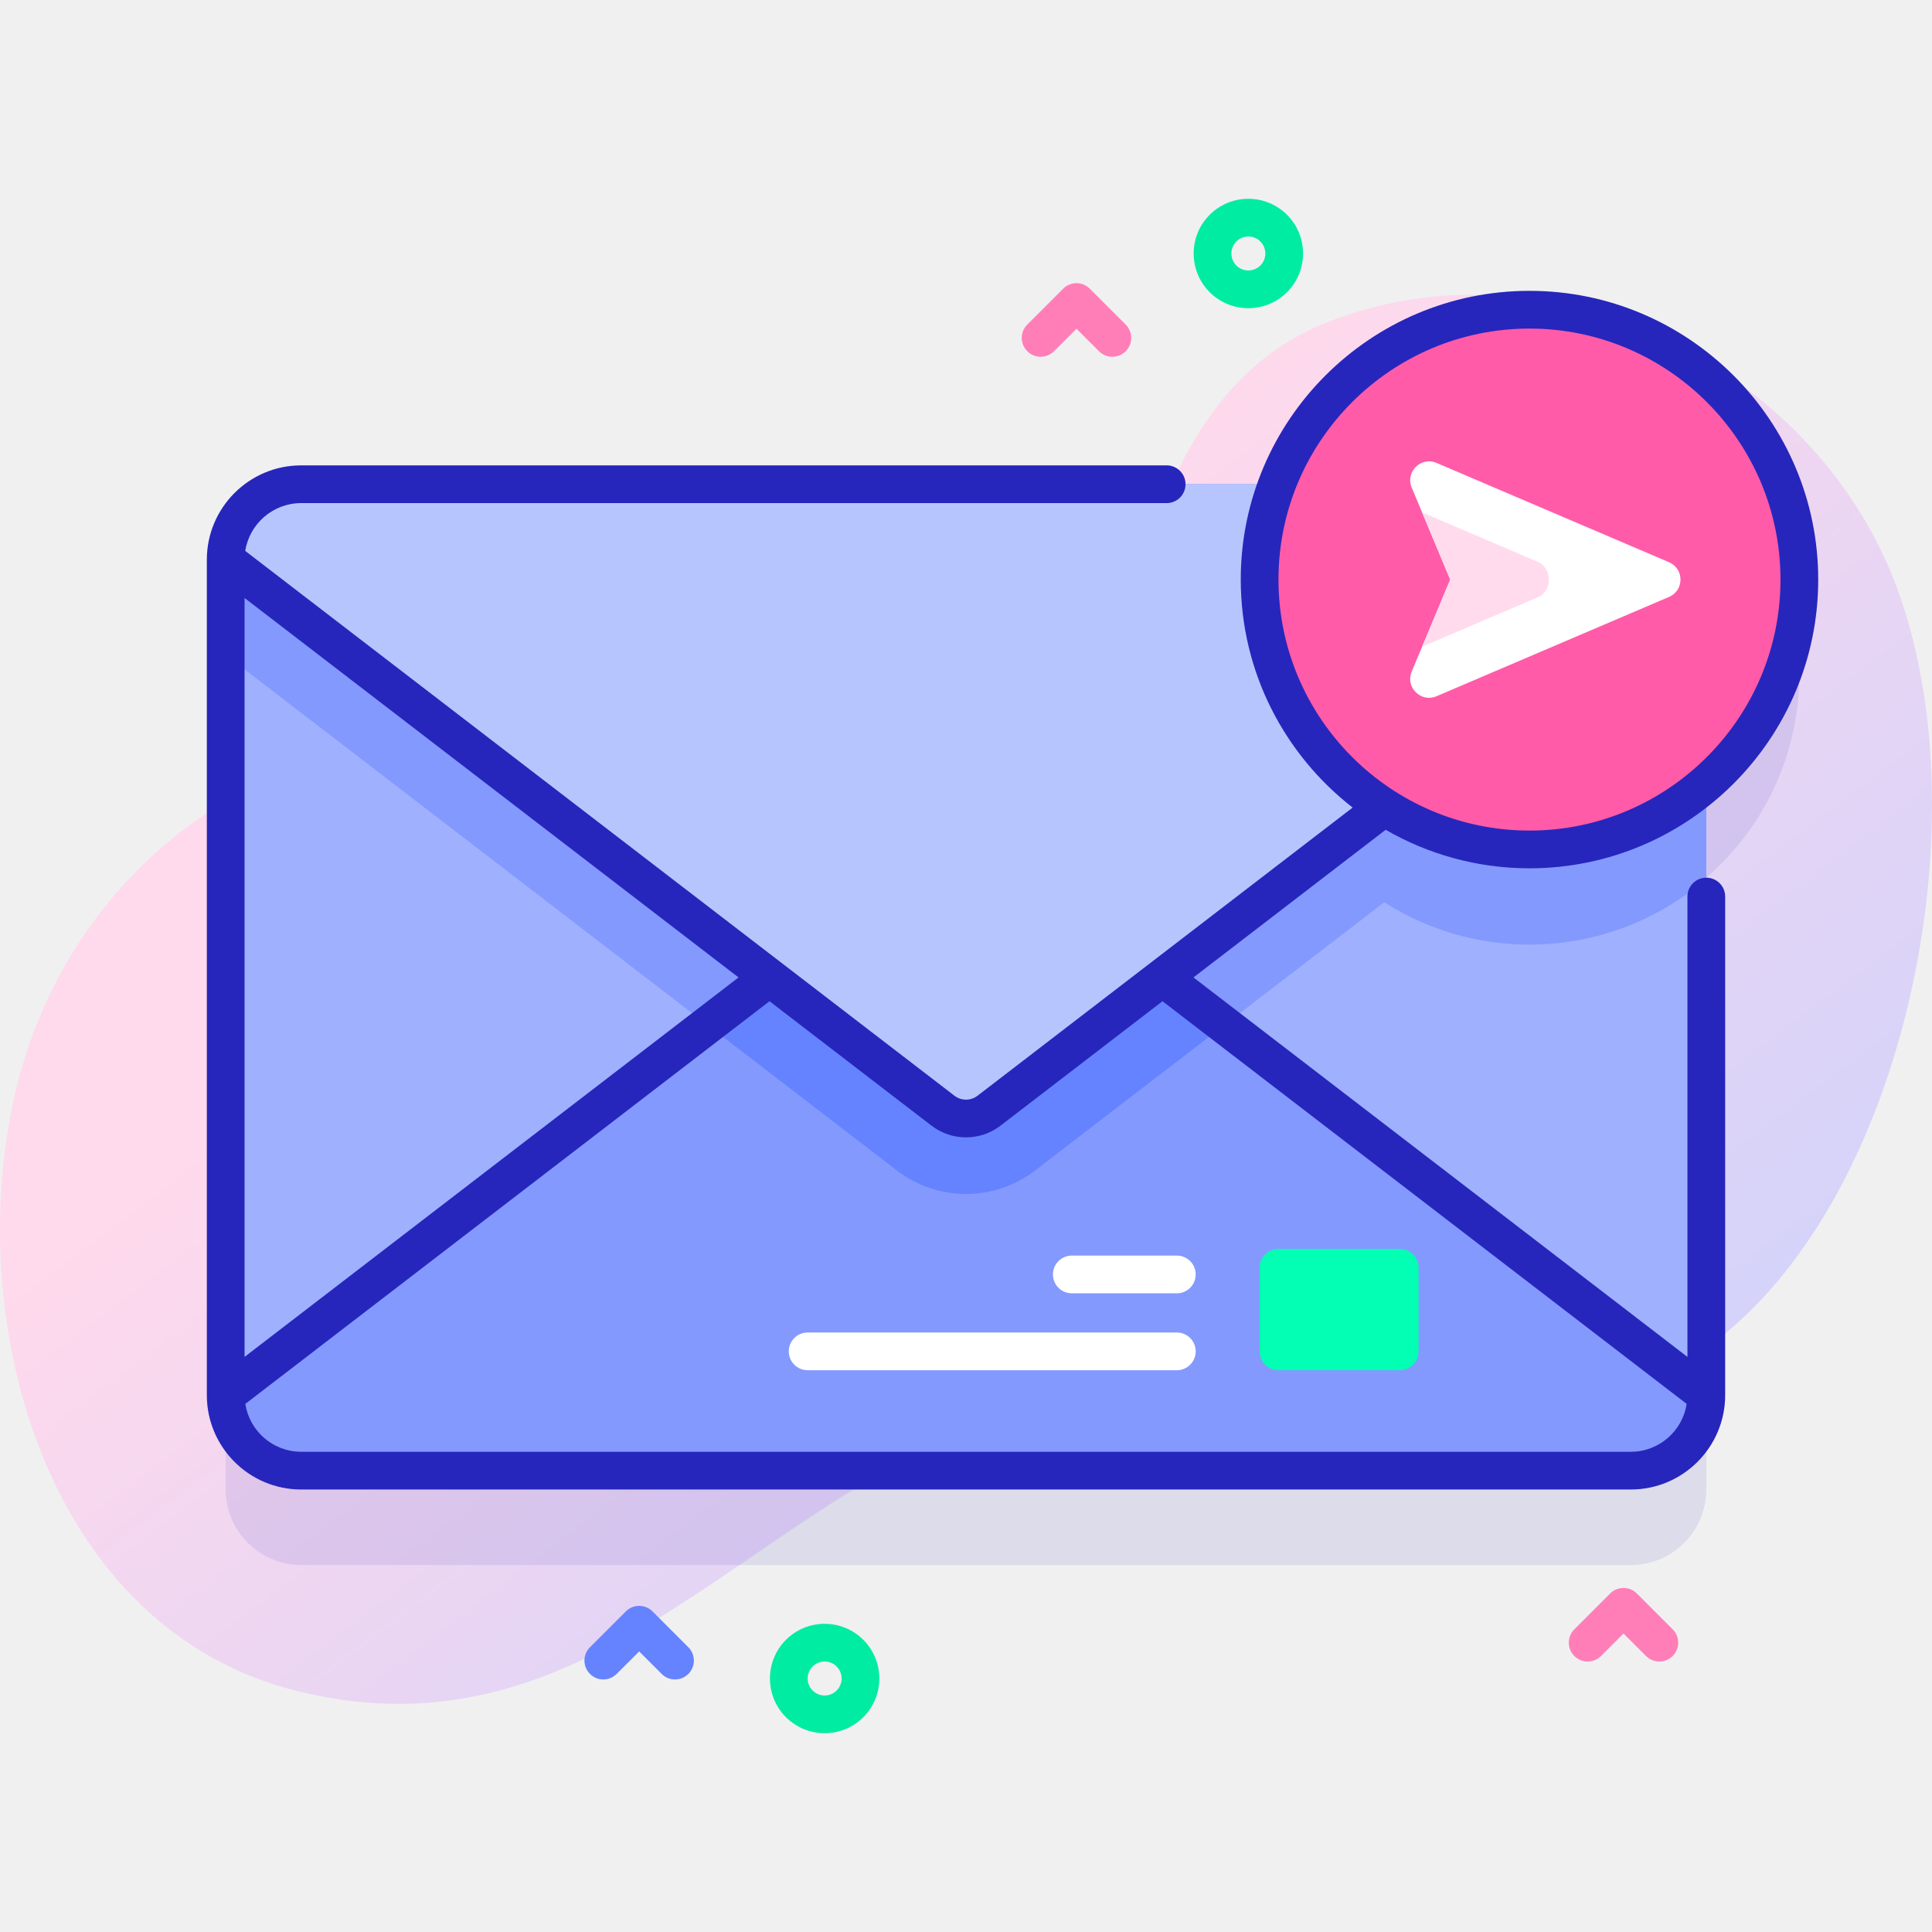
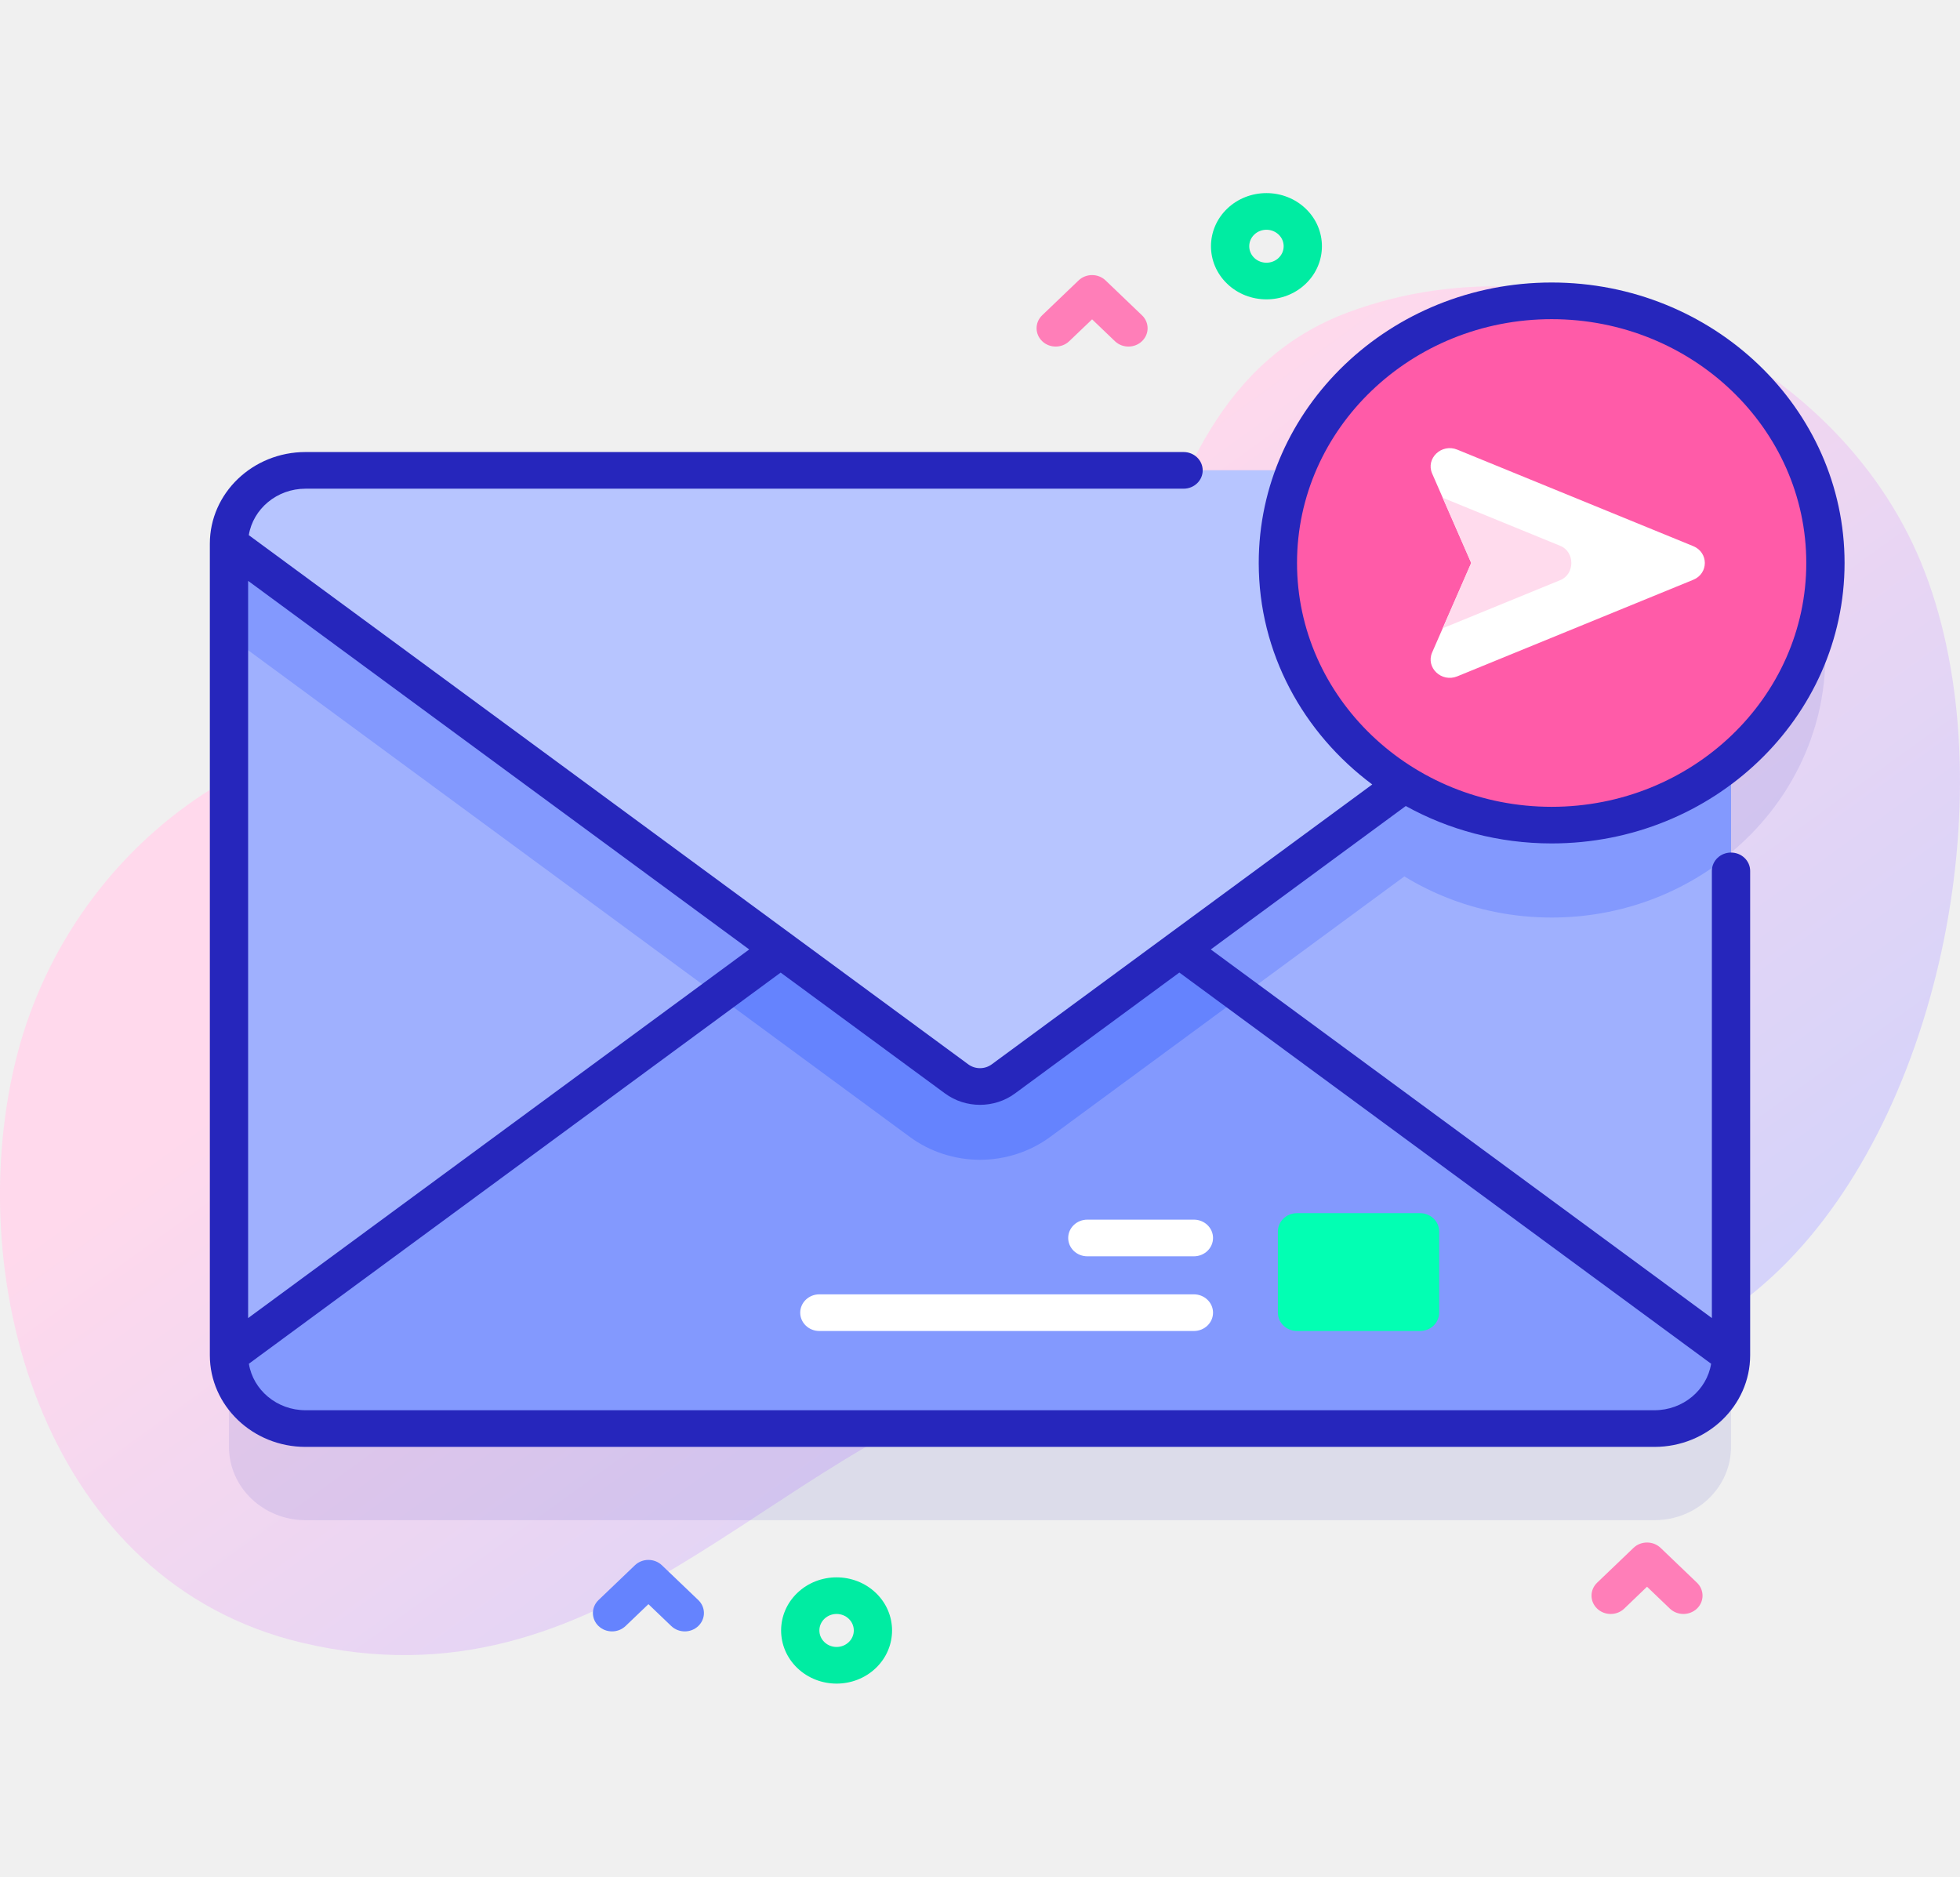
- <svg xmlns="http://www.w3.org/2000/svg" id="Capa_1" enable-background="new 0 0 512 512" height="512" viewBox="0 0 512 512" width="512">
-   <linearGradient id="SVGID_1_" gradientUnits="userSpaceOnUse" x1="432.334" x2="198.334" y1="502.645" y2="192.645">
-     <stop offset="0" stop-color="#c6d1ff" />
-     <stop offset=".583" stop-color="#e6d5f4" />
-     <stop offset=".997" stop-color="#ffd9ec" />
-   </linearGradient>
-   <g>
-     <g>
-       <path d="m501.873 153.583c-22.357-56.888-91.226-91.003-149.556-68.427-66.582 25.769-44.506 131.673-104.983 153.088-32.669 11.568-80.963-31.644-113.969-38.27-60.821-12.21-115.881 30.705-129.439 90.134-13.832 60.63 8.353 141.61 74.967 158.066 79.35 19.602 120.683-51.729 187.249-72.211 68.31-21.019 144.263 28.622 200.814-31.776 41.78-44.621 57.055-134.272 34.917-190.604z" fill="url(#SVGID_1_)" />
-     </g>
-     <g>
-       <path d="m476.847 178.593c0-39.498-32.019-71.517-71.517-71.517-30.6 0-56.699 19.225-66.91 46.25h-258.607c-11.046 0-20 8.954-20 20v221.41c0 11.046 8.954 20 20 20h352.375c11.046 0 20-8.954 20-20v-162.14c15.098-13.113 24.659-32.435 24.659-54.003z" fill="#2626bc" opacity=".1" />
-       <g>
-         <g>
-           <path d="m432.188 389.736h-352.376c-11.046 0-20-8.954-20-20v-221.41c0-11.046 8.954-20 20-20h352.375c11.046 0 20 8.954 20 20v221.41c.001 11.046-8.954 20-19.999 20z" fill="#9fb0fe" />
-           <g fill="#8399fe">
-             <path d="m452.19 148.331v84.5c-12.55 10.89-28.93 17.49-46.86 17.49-39.5 0-71.52-32.02-71.52-71.51 0-19.7 7.97-37.55 20.86-50.48h77.52c11.04 0 20 8.95 20 20z" />
-             <path d="m452.19 148.331v25.21l-177.91 136.67c-5.22 4.01-11.71 6.21-18.28 6.21s-13.06-2.2-18.28-6.21l-177.91-136.67v-25.21c0-11.05 8.96-20 20-20h352.38c11.04 0 20 8.95 20 20z" />
-             <path d="m262.092 223.711 190.096 146.025c0 11.046-8.954 20-20 20h-352.376c-11.046 0-20-8.954-20-20l190.096-146.025c3.593-2.76 8.591-2.76 12.184 0z" />
-           </g>
-           <path d="m324.49 271.641-50.21 38.57c-5.22 4.01-11.71 6.21-18.28 6.21s-13.06-2.2-18.28-6.21l-50.21-38.57 62.4-47.93c3.59-2.76 8.59-2.76 12.18 0z" fill="#6583fe" />
-           <path d="m249.908 294.352-190.096-146.026c0-11.046 8.954-20 20-20h352.375c11.046 0 20 8.954 20 20l-190.095 146.026c-3.593 2.759-8.591 2.759-12.184 0z" fill="#b7c5ff" />
-         </g>
-         <g>
-           <path d="m370.948 363.125h-32.134c-2.761 0-5-2.239-5-5v-22.154c0-2.761 2.239-5 5-5h32.134c2.761 0 5 2.239 5 5v22.154c0 2.762-2.239 5-5 5z" fill="#02ffb3" />
-           <g>
-             <g>
-               <g>
-                 <path d="m311.871 342.743h-27.833c-2.762 0-5-2.239-5-5s2.238-5 5-5h27.833c2.762 0 5 2.239 5 5s-2.238 5-5 5z" fill="#fff" />
-               </g>
-             </g>
-             <g>
-               <g>
-                 <path d="m311.871 363.125h-97.833c-2.762 0-5-2.239-5-5s2.238-5 5-5h97.833c2.762 0 5 2.239 5 5s-2.238 5-5 5z" fill="#fff" />
-               </g>
-             </g>
-           </g>
-         </g>
-         <g>
-           <circle cx="405.33" cy="153.593" fill="#ff5ba8" r="71.517" />
-           <path d="m405.33 230.11c42.191 0 76.517-34.325 76.517-76.517s-34.325-76.517-76.517-76.517-76.517 34.325-76.517 76.517c0 24.544 11.629 46.41 29.653 60.421l-99.42 76.372c-1.791 1.378-4.297 1.379-6.092 0l-187.962-144.386c1.121-7.17 7.341-12.674 14.82-12.674h229.366c2.762 0 5-2.239 5-5s-2.238-5-5-5h-229.365c-13.785 0-25 11.215-25 25v221.41c0 13.785 11.215 25 25 25h352.375c13.785 0 25-11.215 25-25v-132.14c0-2.761-2.238-5-5-5s-5 2.239-5 5v121.994l-130.908-100.559 50.94-39.13c11.23 6.48 24.239 10.209 38.11 10.209zm-209.61 28.921-130.907 100.559v-201.118zm251.27 113.018c-1.118 7.174-7.32 12.687-14.803 12.687h-352.374c-7.483 0-13.685-5.513-14.803-12.687l138.919-106.713 42.934 32.98c2.69 2.066 5.914 3.1 9.138 3.1s6.447-1.033 9.138-3.1l42.934-32.981zm-108.177-218.456c0-36.677 29.839-66.517 66.517-66.517s66.517 29.839 66.517 66.517-29.839 66.517-66.517 66.517-66.517-29.84-66.517-66.517z" fill="#2626bc" />
-         </g>
-         <path d="m374.114 129.204 10.206 24.389-10.206 24.389c-1.733 4.142 2.448 8.292 6.576 6.528l61.619-26.319c4.048-1.729 4.048-7.467 0-9.196l-61.619-26.319c-4.128-1.764-8.309 2.386-6.576 6.528z" fill="#fff" />
-         <path d="m407.601 158.261-30.725 13.13 7.442-17.8-7.451-17.8 30.734 13.13c3.833 1.64 3.833 7.71 0 9.34z" fill="#ffdbed" />
-       </g>
-       <path d="m330.828 81.671c-3.714 0-7.427-1.413-10.253-4.24-5.654-5.654-5.654-14.853 0-20.506 5.651-5.652 14.852-5.654 20.505 0 5.654 5.654 5.654 14.853 0 20.506-2.826 2.827-6.539 4.24-10.252 4.24zm0-18.991c-1.152 0-2.305.438-3.183 1.316-1.754 1.754-1.754 4.609 0 6.364 1.756 1.754 4.608 1.755 6.364 0 1.754-1.754 1.754-4.609 0-6.364-.877-.877-2.03-1.316-3.181-1.316z" fill="#00eca2" />
-       <path d="m218.538 459.315c-3.713 0-7.427-1.414-10.253-4.24-5.654-5.654-5.654-14.853 0-20.506 5.652-5.653 14.854-5.653 20.506 0 5.654 5.654 5.654 14.853 0 20.506-2.826 2.827-6.54 4.24-10.253 4.24zm0-18.991c-1.152 0-2.305.438-3.183 1.316-1.754 1.754-1.754 4.609 0 6.364 1.756 1.755 4.609 1.755 6.365 0 1.754-1.754 1.754-4.609 0-6.364-.877-.877-2.03-1.316-3.182-1.316z" fill="#00eca2" />
-       <path d="m294.78 94.547c-1.279 0-2.56-.488-3.535-1.464l-5.965-5.964-5.965 5.964c-1.951 1.952-5.119 1.952-7.07 0-1.953-1.953-1.953-5.119 0-7.071l9.5-9.5c1.951-1.952 5.119-1.952 7.07 0l9.5 9.5c1.953 1.953 1.953 5.119 0 7.071-.975.975-2.255 1.464-3.535 1.464z" fill="#ff7eb8" />
-       <path d="m439.746 440.322c-1.279 0-2.56-.488-3.535-1.464l-5.965-5.964-5.965 5.964c-1.951 1.952-5.119 1.952-7.07 0-1.953-1.953-1.953-5.119 0-7.071l9.5-9.5c1.951-1.952 5.119-1.952 7.07 0l9.5 9.5c1.953 1.953 1.953 5.119 0 7.071-.975.975-2.256 1.464-3.535 1.464z" fill="#ff7eb8" />
-       <path d="m178.884 445.072c-1.279 0-2.56-.488-3.535-1.464l-5.965-5.964-5.965 5.964c-1.951 1.952-5.119 1.952-7.07 0-1.953-1.953-1.953-5.119 0-7.071l9.5-9.5c1.951-1.952 5.119-1.952 7.07 0l9.5 9.5c1.953 1.953 1.953 5.119 0 7.071-.976.975-2.256 1.464-3.535 1.464z" fill="#6583fe" />
-     </g>
+ <svg xmlns="http://www.w3.org/2000/svg" width="47" height="45" viewBox="0 0 47 45" fill="none">
+   <g clip-path="url(#clip0)">
+     <path d="M46.07 13.498C44.018 8.499 37.696 5.5 32.341 7.484C26.229 9.749 28.256 19.057 22.704 20.939C19.705 21.956 15.272 18.158 12.242 17.576C6.659 16.503 1.605 20.274 0.36 25.498C-0.91 30.827 1.127 37.944 7.242 39.39C14.526 41.113 18.32 34.844 24.431 33.044C30.701 31.196 37.673 35.559 42.865 30.251C46.7 26.329 48.102 18.45 46.07 13.498Z" fill="url(#paint0_linear)" />
+     <path opacity="0.1" d="M43.773 15.697C43.773 12.225 40.834 9.411 37.208 9.411C34.399 9.411 32.003 11.101 31.066 13.476H7.327C6.313 13.476 5.491 14.263 5.491 15.234V34.694C5.491 35.664 6.313 36.451 7.327 36.451H39.673C40.688 36.451 41.509 35.664 41.509 34.694V20.443C42.895 19.291 43.773 17.592 43.773 15.697Z" fill="#2626BC" />
+     <path d="M39.673 34.254H7.326C6.312 34.254 5.491 33.467 5.491 32.496V13.037C5.491 12.066 6.312 11.279 7.326 11.279H39.673C40.687 11.279 41.509 12.066 41.509 13.037V32.496C41.509 33.467 40.687 34.254 39.673 34.254Z" fill="#9FB0FE" />
+     <path d="M41.51 13.037V20.464C40.358 21.421 38.854 22.001 37.208 22.001C33.582 22.001 30.643 19.187 30.643 15.716C30.643 13.984 31.374 12.415 32.558 11.279H39.674C40.687 11.279 41.51 12.066 41.51 13.037Z" fill="#8399FE" />
+     <path d="M41.51 13.037V15.253L25.178 27.265C24.699 27.617 24.103 27.81 23.5 27.81C22.897 27.81 22.301 27.617 21.822 27.265L5.49 15.253V13.037C5.49 12.066 6.313 11.279 7.326 11.279H39.674C40.687 11.279 41.51 12.066 41.51 13.037Z" fill="#8399FE" />
+     <path d="M24.059 19.662L41.509 32.496C41.509 33.467 40.688 34.254 39.673 34.254H7.326C6.312 34.254 5.491 33.467 5.491 32.496L22.941 19.662C23.271 19.419 23.729 19.419 24.059 19.662Z" fill="#8399FE" />
+     <path d="M29.787 23.875L25.178 27.265C24.699 27.617 24.103 27.81 23.5 27.81C22.897 27.81 22.301 27.617 21.822 27.265L17.213 23.875L22.941 19.662C23.27 19.419 23.73 19.419 24.059 19.662L29.787 23.875Z" fill="#6583FE" />
+     <path d="M22.941 25.871L5.491 13.037C5.491 12.066 6.312 11.279 7.326 11.279H39.673C40.687 11.279 41.509 12.066 41.509 13.037L24.059 25.871C23.729 26.113 23.271 26.113 22.941 25.871Z" fill="#B7C5FF" />
+     <path d="M34.052 31.915H31.102C30.849 31.915 30.643 31.718 30.643 31.476V29.529C30.643 29.286 30.849 29.089 31.102 29.089H34.052C34.305 29.089 34.511 29.286 34.511 29.529V31.476C34.511 31.719 34.305 31.915 34.052 31.915Z" fill="#02FFB3" />
+     <path d="M28.629 30.124H26.074C25.82 30.124 25.615 29.927 25.615 29.684C25.615 29.442 25.82 29.245 26.074 29.245H28.629C28.882 29.245 29.088 29.442 29.088 29.684C29.088 29.927 28.882 30.124 28.629 30.124Z" fill="white" />
+     <path d="M28.629 31.915H19.648C19.394 31.915 19.189 31.718 19.189 31.476C19.189 31.233 19.394 31.036 19.648 31.036H28.629C28.882 31.036 29.088 31.233 29.088 31.476C29.088 31.718 28.882 31.915 28.629 31.915Z" fill="white" />
+     <path d="M37.208 19.785C40.834 19.785 43.773 16.971 43.773 13.499C43.773 10.028 40.834 7.214 37.208 7.214C33.582 7.214 30.643 10.028 30.643 13.499C30.643 16.971 33.582 19.785 37.208 19.785Z" fill="#FF5BA8" />
+     <path d="M37.208 20.224C41.081 20.224 44.232 17.208 44.232 13.499C44.232 9.791 41.081 6.774 37.208 6.774C33.335 6.774 30.184 9.791 30.184 13.499C30.184 15.657 31.252 17.578 32.906 18.81L23.78 25.522C23.615 25.643 23.385 25.643 23.22 25.522L5.966 12.832C6.069 12.202 6.64 11.718 7.326 11.718H28.381C28.635 11.718 28.84 11.521 28.84 11.279C28.84 11.036 28.635 10.839 28.381 10.839H7.327C6.061 10.839 5.032 11.825 5.032 13.037V32.496C5.032 33.708 6.061 34.694 7.327 34.694H39.673C40.939 34.694 41.968 33.708 41.968 32.496V20.883C41.968 20.64 41.763 20.443 41.509 20.443C41.256 20.443 41.05 20.64 41.05 20.883V31.605L29.034 22.766L33.71 19.327C34.74 19.897 35.935 20.224 37.208 20.224ZM17.966 22.766L5.95 31.605V13.928L17.966 22.766ZM41.032 32.7C40.93 33.33 40.36 33.815 39.673 33.815H7.327C6.64 33.815 6.07 33.33 5.968 32.7L18.72 23.321L22.661 26.219C22.908 26.401 23.204 26.492 23.5 26.492C23.796 26.492 24.092 26.401 24.339 26.219L28.28 23.32L41.032 32.7ZM31.102 13.499C31.102 10.276 33.841 7.653 37.208 7.653C40.575 7.653 43.314 10.276 43.314 13.499C43.314 16.723 40.575 19.346 37.208 19.346C33.841 19.346 31.102 16.723 31.102 13.499Z" fill="#2626BC" />
+     <path d="M34.343 11.356L35.279 13.499L34.343 15.643C34.183 16.007 34.567 16.372 34.946 16.217L40.602 13.903C40.974 13.752 40.974 13.247 40.602 13.095L34.946 10.782C34.567 10.627 34.183 10.992 34.343 11.356Z" fill="white" />
+     <path d="M37.416 13.91L34.596 15.064L35.279 13.499L34.595 11.935L37.416 13.089C37.768 13.233 37.768 13.766 37.416 13.91Z" fill="#FFDBED" />
+     <path d="M30.369 7.178C30.028 7.178 29.687 7.054 29.428 6.805C28.909 6.309 28.909 5.5 29.428 5.003C29.947 4.506 30.791 4.506 31.31 5.003C31.829 5.5 31.829 6.309 31.31 6.805C31.051 7.054 30.71 7.178 30.369 7.178ZM30.369 5.509C30.263 5.509 30.157 5.548 30.077 5.625C29.916 5.779 29.916 6.03 30.077 6.184C30.238 6.338 30.5 6.338 30.661 6.184C30.822 6.03 30.822 5.779 30.661 5.625C30.58 5.548 30.475 5.509 30.369 5.509Z" fill="#00ECA2" />
+     <path d="M20.061 40.37C19.72 40.37 19.379 40.245 19.12 39.997C18.601 39.5 18.601 38.691 19.12 38.195C19.639 37.698 20.483 37.698 21.002 38.195C21.521 38.691 21.521 39.5 21.002 39.997C20.743 40.245 20.402 40.37 20.061 40.37ZM20.061 38.7C19.955 38.7 19.849 38.739 19.769 38.816C19.608 38.97 19.608 39.221 19.769 39.375C19.93 39.53 20.192 39.53 20.353 39.375C20.514 39.221 20.514 38.97 20.353 38.816C20.273 38.739 20.167 38.7 20.061 38.7Z" fill="#00ECA2" />
+     <path d="M27.06 8.31C26.942 8.31 26.825 8.267 26.735 8.181L26.188 7.657L25.64 8.181C25.461 8.353 25.17 8.353 24.991 8.181C24.812 8.009 24.812 7.731 24.991 7.56L25.863 6.725C26.042 6.553 26.333 6.553 26.512 6.725L27.384 7.56C27.564 7.731 27.564 8.01 27.384 8.181C27.295 8.267 27.177 8.31 27.06 8.31Z" fill="#FF7EB8" />
+     <path d="M40.367 38.7C40.25 38.7 40.132 38.657 40.043 38.572L39.495 38.047L38.948 38.572C38.769 38.743 38.478 38.743 38.299 38.572C38.119 38.4 38.119 38.122 38.299 37.95L39.171 37.115C39.35 36.944 39.641 36.944 39.82 37.115L40.692 37.95C40.871 38.122 40.871 38.4 40.692 38.572C40.602 38.657 40.485 38.7 40.367 38.7Z" fill="#FF7EB8" />
+     <path d="M16.421 39.118C16.303 39.118 16.186 39.075 16.096 38.989L15.549 38.465L15.001 38.989C14.822 39.161 14.531 39.161 14.352 38.989C14.173 38.817 14.173 38.539 14.352 38.367L15.224 37.533C15.403 37.361 15.694 37.361 15.873 37.533L16.745 38.367C16.925 38.539 16.925 38.817 16.745 38.989C16.656 39.075 16.538 39.118 16.421 39.118Z" fill="#6583FE" />
  </g>
+   <defs>
+     <linearGradient id="paint0_linear" x1="39.687" y1="44.178" x2="19.381" y2="16.082" gradientUnits="userSpaceOnUse">
+       <stop stop-color="#C6D1FF" />
+       <stop offset="0.583" stop-color="#E6D5F4" />
+       <stop offset="0.997" stop-color="#FFD9EC" />
+     </linearGradient>
+     <clipPath id="clip0">
+       <rect width="47" height="45" fill="white" />
+     </clipPath>
+   </defs>
</svg>
